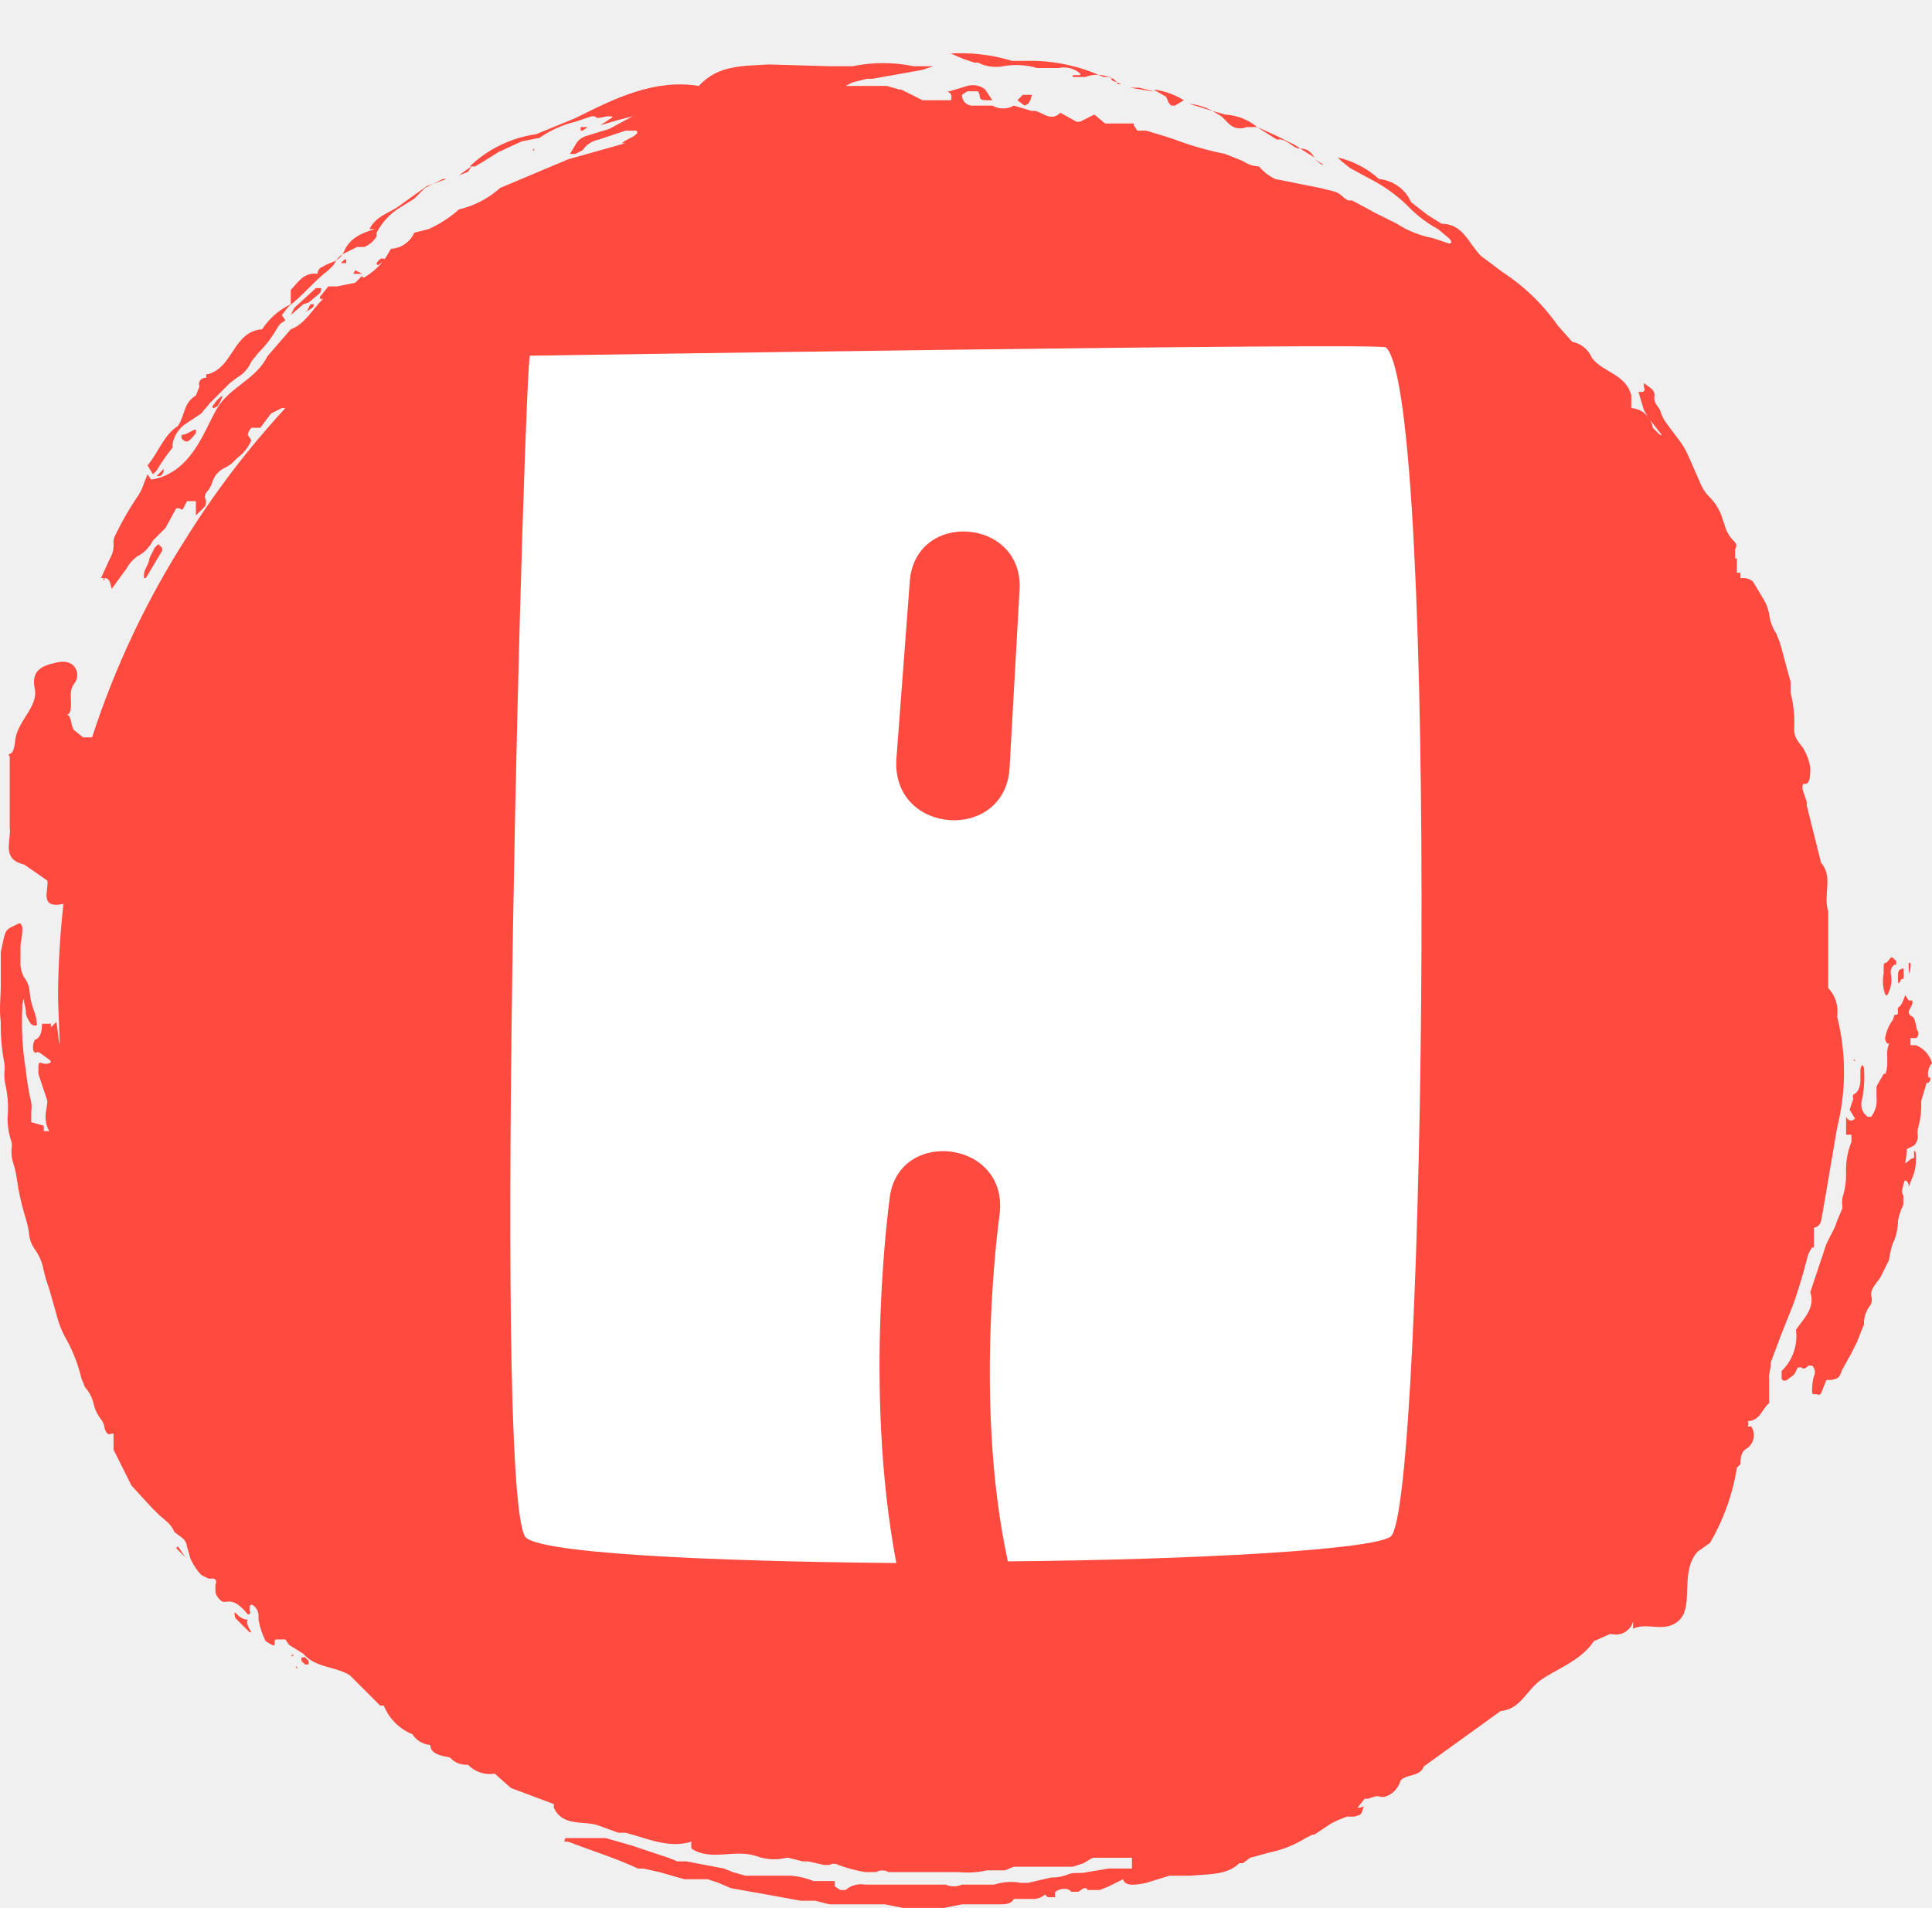
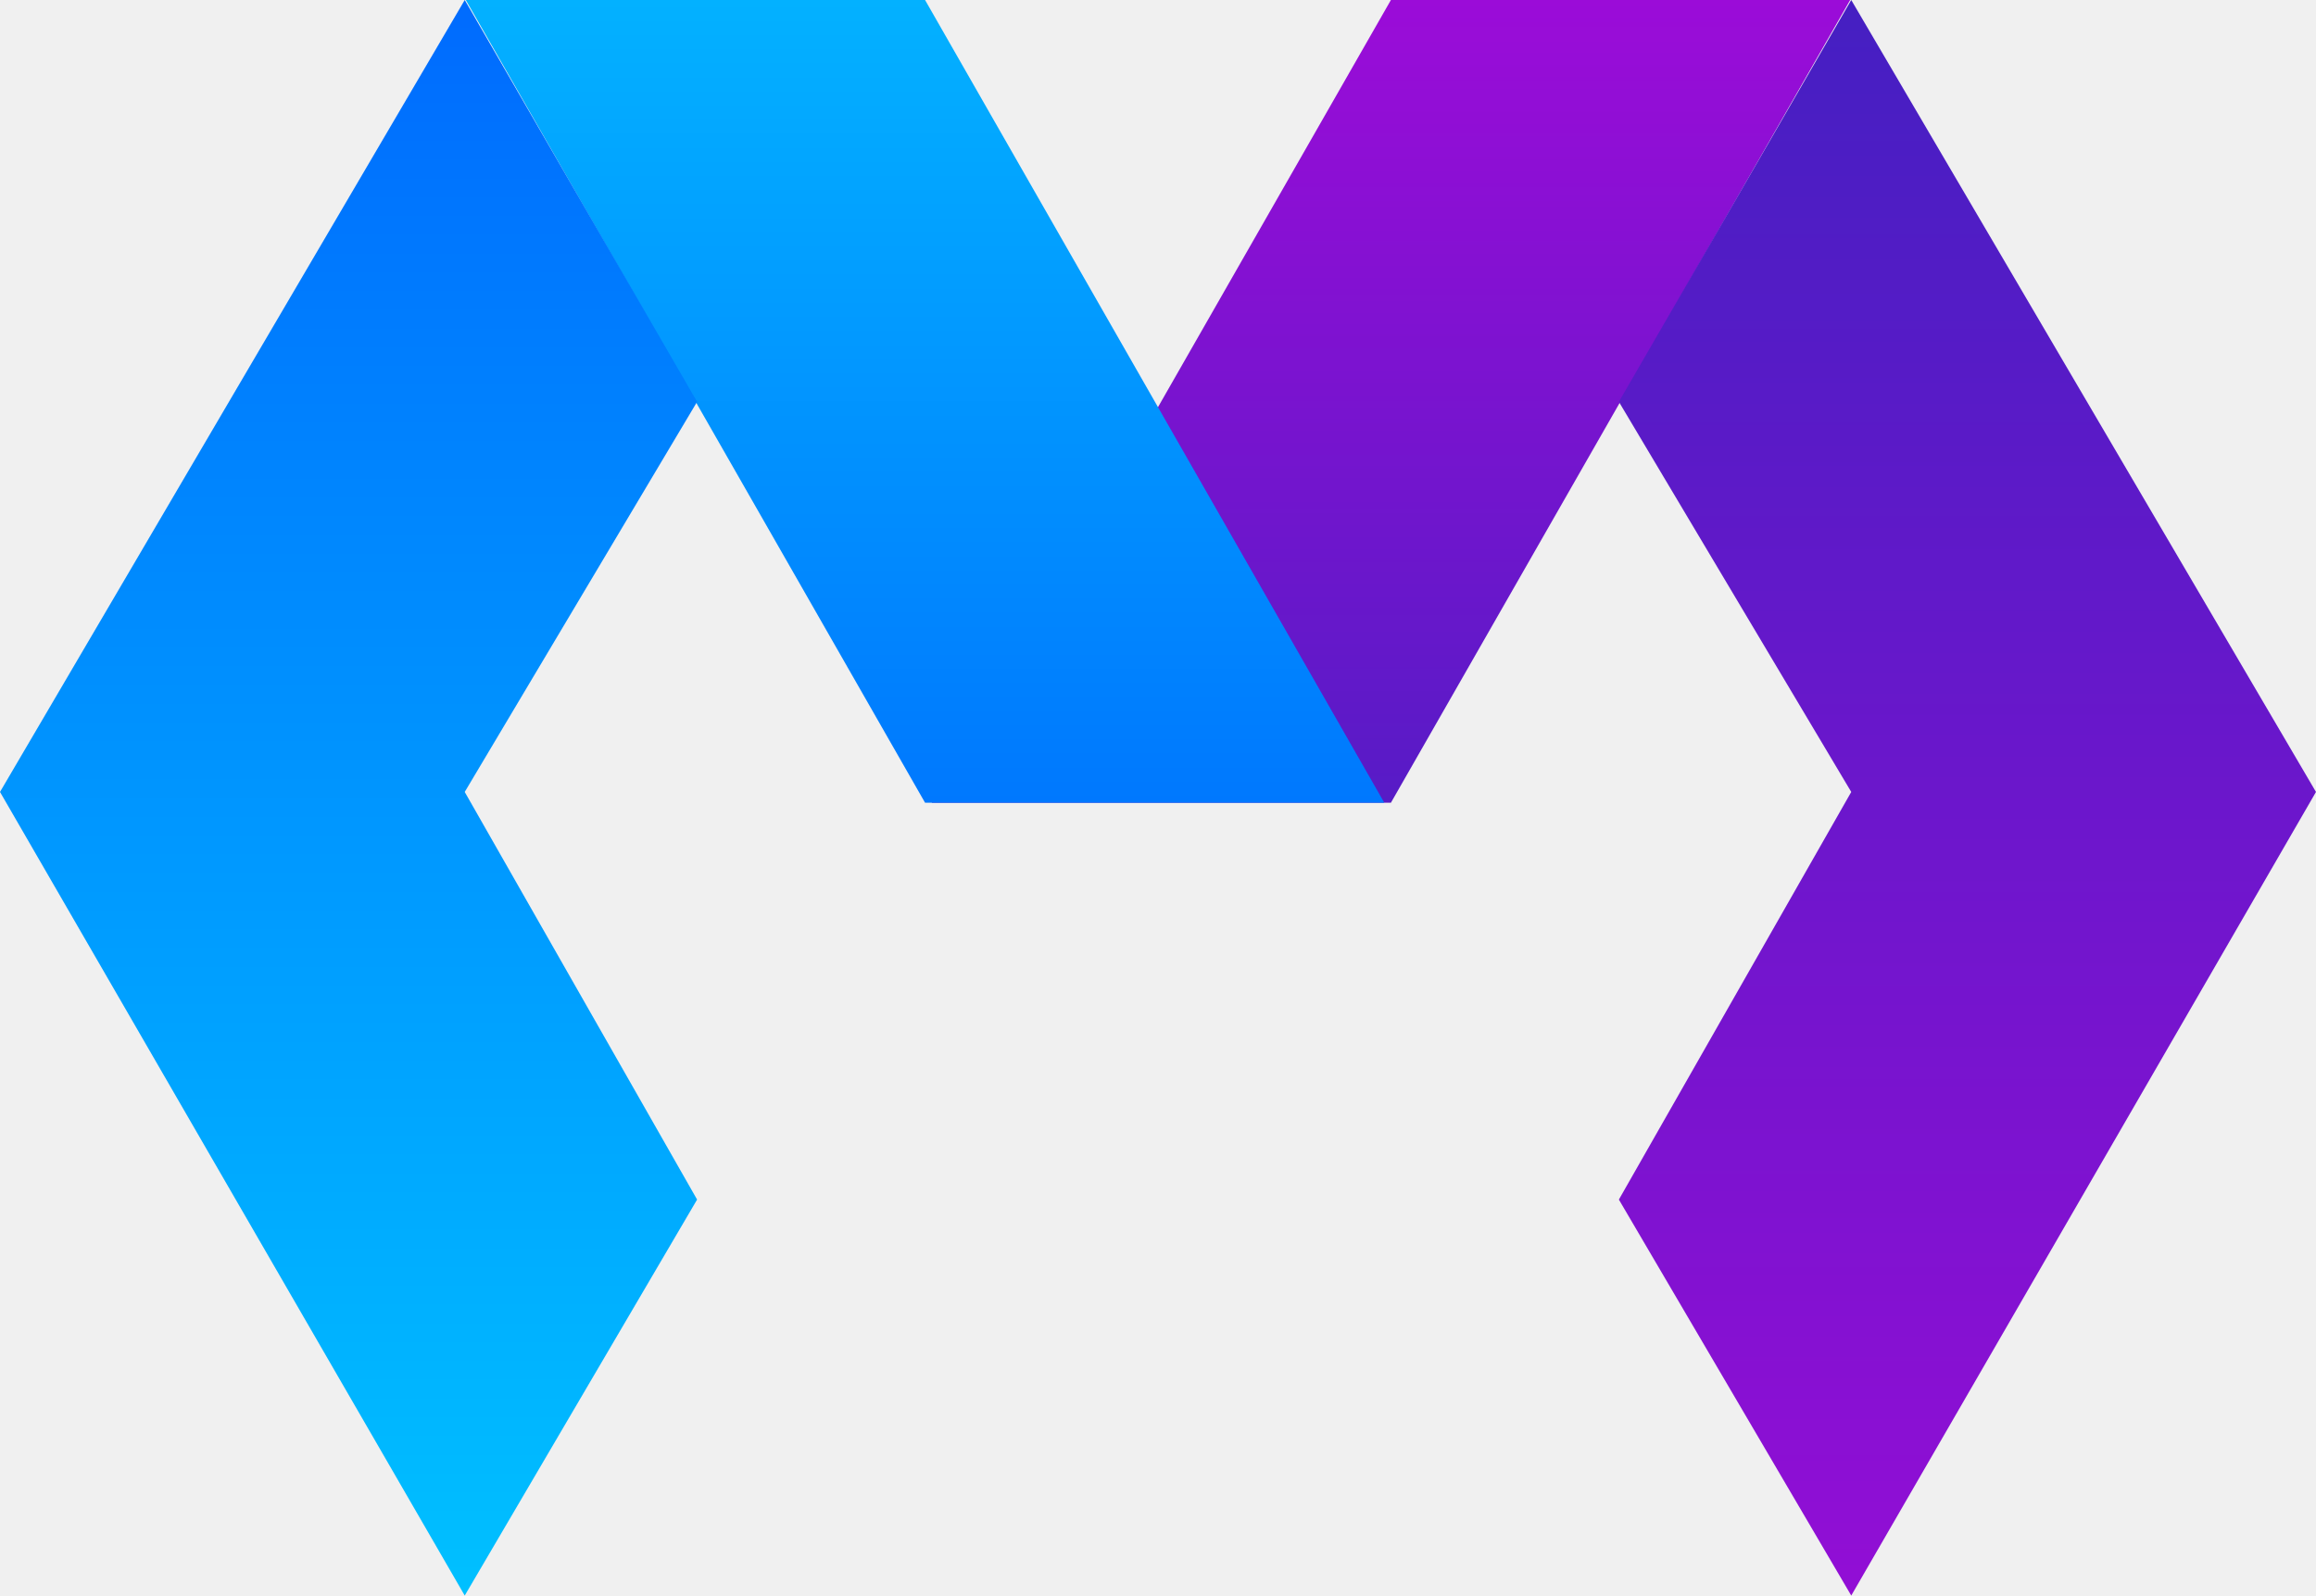
- <svg xmlns="http://www.w3.org/2000/svg" width="308.761" height="304.916" viewBox="0 0 106.008 104.687" class="css-1j8o68f" version="1.1" id="svg23">
-   <defs id="SvgjsDefs2684" />
-   <g id="SvgjsG2685" featurekey="rootContainer" transform="matrix(0.9820593,0,0,0.9820593,-0.05456052,0)" fill="#ff4a3f">
-     <g id="g17">
-       <path d="M19.8 15.3h.5l-.4-.2zm.5.1zm.8-.7c0 .1 0 .1.1.1l.4-.3c-.2-.1-.3-.1-.5.2zm.4-.2zm-4.1 2.3zm-.2.6l.3-.2c.1-.1.1-.2.1-.2h-.2l-.2.4c-.1-.1-.1 0 0 0zm2.2-2.9h-.1l-.2.2h.3zm-2.1 2.4l.6-.5c.1-.1.1-.2.1-.3h-.3l-1.2 1.1-.2.4.7-.6zm-1.1.8z" id="path3" />
-       <path d="M9.7 25v-.2a1.7 1.7 0 0 1 .7-1.1l.9-.6.5-.6.7-.7.4-.4.4-.3a1.9 1.9 0 0 0 .8-.9l.4-.5a5.9 5.9 0 0 0 1-1.3l.2-.3.3-.2-.2-.3.4-.5c.8-.6 1.4-1.4 2.2-2l.3-.3a1.4 1.4 0 0 1 .5-.6l.8-.4h.4a1.4 1.4 0 0 0 .7-.6V13a3.5 3.5 0 0 1 1.3-1.4l.8-.5.2-.2.4-.4 1-.5h.2l-1.1.4-1.4 1c-.6.5-1.4.6-1.8 1.4h.3c-.7.2-1.4.5-1.7 1.2s-.8.6-1.2.9a.4.4 0 0 0-.3.4c-.8-.1-1.1.5-1.5.9v.8a3.9 3.9 0 0 0-1.6 1.4c-1.6.1-1.6 2.1-3 2.5h-.1a.2.2 0 0 0 0 .2c-.3 0-.5.2-.4.5l-.2.5c-.7.4-.6 1.1-1 1.7-.8.5-1.1 1.5-1.7 2.2l.3.5.2-.2a11.6 11.6 0 0 1 .9-1.3zM53.9 3.3l.6.2h.2a2.2 2.2 0 0 0 1.4.2 4.1 4.1 0 0 1 1.9.1h1.2a1.4 1.4 0 0 1 1.2.3.1.1 0 0 1 0 .1H60a.1.1 0 0 0 0 .1h.7a1.8 1.8 0 0 1 1.3 0c.2 0 .1.1.2.2l.5.2h-.2c-.2-.4-.5-.4-.8-.4a9.7 9.7 0 0 0-4.3-.9h-.8A9.8 9.8 0 0 0 53 3h.2zm7.3 3.1zM50.3 4.7zm10.9 1.7h.2-.2zM19 14.7zm32.1-10zm17.6 2.2a.9.9 0 0 0 1 .2h.6a3.1 3.1 0 0 0-1.8-.7l-.7-.2.5.3zm-3.4-1.3c0 .1.1.2.2.3h.2l.5-.3a4.2 4.2 0 0 0-1.7-.6l.7.4zm7.4 2.7l.8.5c-.2-.3-.4-.5-.8-.5z" id="path5" />
-       <path d="M99 76.1l.6-1.6.6-1.5c.2-.5.6-1.8.8-2.6a1.7 1.7 0 0 1 .3-.7h.1v-1.1c.5-.1.4-.6.5-.9l.8-4.7a12.7 12.7 0 0 0 0-6.2 1.9 1.9 0 0 0-.5-1.6v-4.3c-.3-.9.3-1.9-.4-2.7L101 45a.4.4 0 0 0 0-.2l-.2-.6a.5.5 0 0 1 0-.4h.1c.3 0 .3-.5.3-.9a3 3 0 0 0-.4-1.1l-.3-.4a1.1 1.1 0 0 1-.2-.7 6.7 6.7 0 0 0-.2-2v-.6c-.2-.7-.4-1.5-.6-2.2l-.2-.5a2.5 2.5 0 0 1-.4-1.1 2.5 2.5 0 0 0-.3-.8l-.6-1a.8.8 0 0 0-.6-.2h-.1V32h-.2v-.8H97V31a.4.4 0 0 0 0-.1v-.2c.1-.2.1-.3-.1-.5a1.8 1.8 0 0 1-.4-.6l-.2-.6a2.9 2.9 0 0 0-.7-1.2 2.2 2.2 0 0 1-.5-.7l-.7-1.6a4.3 4.3 0 0 0-.6-1l-.6-.8a2.4 2.4 0 0 1-.4-.8l-.2-.3a.6.6 0 0 1-.1-.5.5.5 0 0 0-.2-.4l-.4-.3v.2c.1.2 0 .3-.1.3h-.2l.3 1 .3.5.7.9h-.1l-.2-.2-.2-.2a1.3 1.3 0 0 0-1.2-1.1v-.7c-.3-1.2-1.6-1.3-2.2-2.1a1.5 1.5 0 0 0-1.1-.9l-.8-.9a11.3 11.3 0 0 0-3.1-3l-.8-.6-.4-.3c-.7-.7-1-1.8-2.2-1.8l-.8-.5-.9-.7a2.2 2.2 0 0 0-1.8-1.3 5.1 5.1 0 0 0-2.3-1.2l.2.2.5.4 1.3.7a8.5 8.5 0 0 1 2.1 1.6 6.8 6.8 0 0 0 1.5 1.1l.6.5c.1.1.2.2.1.3H81l-.9-.3a5.6 5.6 0 0 1-2-.8l-1.2-.6-1.3-.7h-.2c-.3-.1-.4-.4-.8-.5l-.8-.2-2.5-.5a2.6 2.6 0 0 1-.9-.7 1.7 1.7 0 0 1-.9-.3l-1-.4a18.1 18.1 0 0 1-2.8-.8l-.6-.2-1-.3h-.5l-.2-.3v-.1h-1.6l-.6-.5-.4.2-.4.2h-.2l-.9-.5c-.6.6-1.1-.2-1.6-.1l-1-.3a1.2 1.2 0 0 1-1.2 0h-1.2a.6.6 0 0 1-.5-.6l.3-.2h.6a.7.7 0 0 1 .1.3c0 .2.2.2.5.2h.2l-.4-.6a1.1 1.1 0 0 0-1-.2l-1 .3H53c.3.2.2.3.2.5h-1.6l-.4-.2-.8-.4h-.1l-.7-.2h-2.3l.4-.2.8-.2h.3l1.7-.3 1.1-.2.6-.2h-1.1a8.4 8.4 0 0 0-3.4 0h-1.3L43 3.6c-1.4.1-2.8 0-3.9 1.2-2.5-.4-4.7.7-6.9 1.8l-2.2.9a6.7 6.7 0 0 0-3.7 1.8h.3l.5-.3.8-.5 1.3-.6 1-.2a6 6 0 0 1 2-.9l.9-.3h.2c.1.2.5 0 .7 0h.2c.1 0 .1.1 0 .1l-.6.4 1-.3.8-.2-1.3.7-1.3.4a1 1 0 0 0-.6.5l-.3.5h.3l.4-.2a1.4 1.4 0 0 1 .9-.6l1.5-.5h.5a.1.1 0 0 1 .1.2c-.2.2-.6.3-.8.5h.2l-3.2.9-3.8 1.6a5.2 5.2 0 0 1-2.3 1.2 6.6 6.6 0 0 1-1.7 1.1l-.8.2a1.5 1.5 0 0 1-1.3.9l-.3.5a3.7 3.7 0 0 1-1.2 1.1h-.1v-.1l-.2.2-.2.2-1 .2h-.5l-.4.5c-.1.1-.1.2 0 .2h.1c-.6.6-1 1.4-1.8 1.7L15 19.9c-.6 1.2-1.8 1.6-2.6 2.6s-1.4 3.9-3.9 4.3l-.2-.3-.2.5a2.7 2.7 0 0 1-.4.8 16.9 16.9 0 0 0-1.2 2.1.8.8 0 0 0-.1.5 1.4 1.4 0 0 1-.2.8l-.5 1.1h.2c.3 0 .3.3.4.6l.8-1.1a2.2 2.2 0 0 1 .6-.7 2 2 0 0 0 .9-.9l.3-.3.4-.4.6-1.1h.2c.1.1.1.1.2 0l.2-.4h.5v.8l.5-.5a.5.5 0 0 0 0-.5.4.4 0 0 1 .1-.3 1.5 1.5 0 0 0 .3-.5 1.3 1.3 0 0 1 .8-.9l.3-.2.3-.3a2.4 2.4 0 0 0 .8-1l-.2-.3c0-.1.1-.3.2-.4h.5l.6-.8.6-.3h.2a48.8 48.8 0 0 0-5.5 7.2h-.1.1a48.4 48.4 0 0 0-5.3 11.2h-.5l-.5-.4c-.2-.2-.1-.7-.4-.9h.1c.3-.5-.1-1.2.3-1.7s.1-1.4-.9-1.2-1.5.5-1.3 1.5-1 1.8-1.1 2.9-.5.5-.3.9v3.9c.1.8-.5 1.8.8 2.1l1.3.9c.1.5-.5 1.6.9 1.3a49.2 49.2 0 0 0-.3 5c0 1.1.1 2.2.1 3.3v-.4c-.1-.4-.1-.8-.2-1.3l-.3.3v-.2h-.5c0 .5-.1.8-.4.9a.9.9 0 0 0-.1.5c0 .1.1.3.2.2s.4.2.7.4-.2.3-.4.2-.2.1-.2.3v.3l.5 1.5c0 .3-.1.6-.1.9a1.7 1.7 0 0 0 .2.8h-.3v-.3l-.7-.2v-.6a1.5 1.5 0 0 0 0-.5 14.6 14.6 0 0 1-.3-1.8 16.6 16.6 0 0 1-.2-3.5.9.9 0 0 1 .1-.5v.2a2.9 2.9 0 0 1 .1.5.8.8 0 0 0 .1.4c.1.2.2.4.4.4s.1-.1.1-.2a2.1 2.1 0 0 0-.1-.5 4.2 4.2 0 0 1-.3-1.3 1.5 1.5 0 0 0-.3-.7 1.6 1.6 0 0 1-.2-.9v-.8c0-.3.1-.6.1-.9a.5.5 0 0 0-.1-.4h-.1c-.8.4-.7.2-1 1.6V55c0 .7-.1 1.4 0 2.1a10.8 10.8 0 0 0 .2 2.3 1.8 1.8 0 0 1 0 .5 3.1 3.1 0 0 0 .1.9 5.9 5.9 0 0 1 .1 1.3 3.9 3.9 0 0 0 .2 1.7 1.2 1.2 0 0 1 0 .4 2.1 2.1 0 0 0 .1.8 4.9 4.9 0 0 1 .2.9 14 14 0 0 0 .5 2.2 5 5 0 0 1 .2 1 1.7 1.7 0 0 0 .3.7 2.9 2.9 0 0 1 .5 1.2 8.5 8.5 0 0 0 .3 1l.4 1.4a5.4 5.4 0 0 0 .6 1.5 8.5 8.5 0 0 1 .8 2.1l.2.5a2.1 2.1 0 0 1 .5 1 2.1 2.1 0 0 0 .4.8 1 1 0 0 1 .2.5c.1.3.2.4.4.3h.1v.9l.5 1 .5 1 1.1 1.2.4.4c.3.3.7.5.9 1l.4.3a.7.7 0 0 1 .3.5l.2.7a3.3 3.3 0 0 0 .6.9l.4.2h.3a.2.2 0 0 1 .1.3 2.5 2.5 0 0 0 0 .5.9.9 0 0 0 .4.5h.2c.4-.1.8.2 1.2.7h.1c0-.1.1-.1 0-.2v-.2c0-.1.1-.2.2-.1a.7.7 0 0 1 .3.6v.2a4.3 4.3 0 0 0 .4 1.2c.5.3.5.3.5.1s0-.2.2-.2h.4l.2.3.8.5c.7.8 1.8.7 2.6 1.2l1.7 1.7h.2a2.9 2.9 0 0 0 1.6 1.6 1.3 1.3 0 0 0 1 .6c0 .5.6.6 1.1.7a1.2 1.2 0 0 0 .8.4h.2a1.7 1.7 0 0 0 1.5.5l.9.8 2.4.9v.2c.5 1.1 1.7.7 2.5 1l1.1.4h.4c1.2.3 2.4.9 3.7.5a.7.7 0 0 0 0 .4c1.1.7 2.4 0 3.6.4a2.9 2.9 0 0 0 1.7.1h.1l.8.2h.3l.9.2h.3a.5.5 0 0 1 .5 0 7.9 7.9 0 0 0 1.5.4h.6a.7.7 0 0 1 .7 0h3.9a5 5 0 0 0 1.6-.1h1l.5-.2H60l.6-.2.5-.3h2.2v.6H62l-1.2.2c-.4.1-.7 0-1 .1a2.4 2.4 0 0 1-1 .2l-1.3.3h-.4a3.1 3.1 0 0 0-1.5.1h-1.8a1.1 1.1 0 0 1-.9 0h-4.5a1.3 1.3 0 0 0-1.1.3H47l-.3-.2v-.3h-1.2a4.1 4.1 0 0 0-1.3-.3h-2.5l-.7-.2-.5-.2-2.1-.4h-.5l-.5-.2-2.1-.7-1.4-.4h-2.2c-.1 0-.1.1-.1.2h.2c1.3.5 2.6.9 3.9 1.5h.3l.9.2 1.4.4h1.3l.6.2.7.3 1.7.3 1.1.2 1.1.2h.8l.8.2h3.1l1 .2h2.3l1-.2H56c.4 0 .6-.1.7-.3h1a1 1 0 0 0 .8-.3c-.1.1 0 .1.1.2h.4v-.2c0-.1 0-.1.2-.2s.6-.1.7.1h.4l.3-.2c.2 0 .2 0 .2.1h.7l.5-.2.8-.4c.1.3.4.4 1.3.2l1.3-.4h1.2c.9-.1 2 0 2.7-.7h.2l.4-.3 1.1-.3a6.1 6.1 0 0 0 2-.8l.4-.2h.1l.9-.6.4-.2.5-.2h.4c.4-.1.4-.1.5-.4s0-.1-.2-.1h-.1l.4-.5h.2c.3-.1.5-.2.7-.1h.2a1.3 1.3 0 0 0 .9-.9c.3-.4 1.1-.2 1.3-.8l4.3-3.1c1.1-.1 1.4-1.1 2.2-1.7s2.3-1.1 3-2.2l.9-.4h.1a1 1 0 0 0 1.2-.7v.4c.8-.4 1.8.3 2.6-.5s0-2.7 1-3.8l.7-.5a12.1 12.1 0 0 0 1.5-4.2l.2-.2c0-.3 0-.7.4-.9a.9.9 0 0 0 .2-1.2h-.2a.3.3 0 0 0 0-.3c.7 0 .8-.7 1.2-1V77a.5.5 0 0 1 0-.2 3.8 3.8 0 0 0 .1-.7zM5.9 32.2z" id="path7" />
-       <path d="M26.4 9.3l-.3.2-.4.3.5-.2zm6.1-2h.1l.3-.2h-.4zm-2.6 1l-.1.1h.1v-.1zm-1.5 1.4zm1.3-.2zm-6.3 3.1zM9.2 26.2l-.4.4H9a.4.4 0 0 0 .2-.4zm3-3.5a2.1 2.1 0 0 0 .3-.6 1.5 1.5 0 0 0-.5.5c-.1.1-.1.2 0 .2zM11 24.2V24c-.2 0-.5.3-.8.3v.2c.3.3.4.2.8-.3zm3 66.2zM73.9 9.2h.1l-.5-.3zm-2.5-1.4c.5-.1.8.4 1.2.5h.1l-.3-.2-1-.5-1.1-.5.3.2zM52.8 3.1zm11.7 2h-.1l-1.2-.2h.5zm2 .7l1.3.4a3.3 3.3 0 0 0-1.3-.4zm-9 0a1 1 0 0 0 .2-.5h-.5l-.3.3.4.3zm9 1.6zM49.9 4.2zm2.9.7zM48.5 4zm13.8 2.1a.5.5 0 0 0 0 .1zm44.8 52.3h-.3V58h.3c.1 0 .2-.3.1-.4s-.1-.7-.3-.8a.3.3 0 0 1-.2-.3l.2-.4a.4.4 0 0 0 0-.2h-.2l-.2-.3c-.1.3-.2.6-.4.7a.5.5 0 0 0 0 .2c0 .1 0 .2-.1.2h-.1a1.1 1.1 0 0 1-.1.3 2.3 2.3 0 0 0-.4.9.4.4 0 0 0 .1.4h.1a1.7 1.7 0 0 0-.1.8v.4a1.8 1.8 0 0 1-.1.5h-.1l-.4.7v.6a1.5 1.5 0 0 1-.3 1.1h-.2l-.2-.2a.9.9 0 0 1-.1-.8 6.5 6.5 0 0 0 .1-1.7c0-.1-.1-.2-.1-.2a.5.5 0 0 0-.1.3v.6c0 .2-.1.6-.3.7s-.1.2-.1.3l-.2.6.3.5c-.2.2-.4.1-.5-.1v1h.3v.4a4.2 4.2 0 0 0-.3 1.4 3.3 3.3 0 0 0 0 .4 4 4 0 0 1-.2 1.3 2 2 0 0 0 0 .6l-.3.7a3.2 3.2 0 0 1-.3.7l-.3.6-.9 2.7c.3.9-.4 1.5-.8 2.1a2.7 2.7 0 0 1-.8 2.3v.4c0 .1.1.2.3.1l.4-.3.2-.4h.2c.1.1.2.1.4-.1h.2a.5.5 0 0 1 .1.6 2.9 2.9 0 0 0-.1.8c0 .1 0 .2.1.2h.2c.1.1.2 0 .3-.3l.2-.5h.3c.4-.1.4-.1.6-.6l.5-.9.3-.6.4-1a1.6 1.6 0 0 1 .3-1 .6.6 0 0 0 .1-.6c0-.2 0-.3.2-.6l.3-.4.5-1a4.7 4.7 0 0 1 .2-.9 3 3 0 0 0 .3-1.3 3.8 3.8 0 0 1 .3-.9v-.5c-.1-.2-.1-.2 0-.6s.1-.2.2-.2a.4.4 0 0 1 .1.3l.2-.5a2.3 2.3 0 0 0 .2-.9v-.3c0-.1 0-.3-.1-.3v.4c-.2 0-.3.2-.5.3a6.4 6.4 0 0 0 .1-.8l.4-.2a.7.7 0 0 0 .2-.6 1.4 1.4 0 0 1 0-.3 4.8 4.8 0 0 0 .2-1.4v-.2l.3-1h.1a.3.3 0 0 0 .1-.3h-.1a.9.9 0 0 1 .2-.8 1.5 1.5 0 0 0-.9-1zm-1.2 7.8zm-.2-9.9zm0 0zM9.1 30.8a.3.3 0 0 0 0-.2l-.2-.2-.2.2-.3.6c0 .3-.3.6-.3.9v.2h.1zm96.3 24.8h.1a1.7 1.7 0 0 0 .2-1.2.5.5 0 0 1 .2-.5h.1v-.2l-.2-.2h-.1c-.1.1-.2.3-.3.3s-.1.1-.1.3v.3a2.2 2.2 0 0 0 .1 1.2zM13.2 90.1c-.1 0 0 .2 0 .3l.8.8h.1c-.2-.3-.3-.6-.2-.7a.9.9 0 0 1-.5-.2zm.8.3zm92.3-35.7h.1a2 2 0 0 0 0-.6c-.3.1-.3.1-.3.6s.1.1.2 0z" id="path9" />
-       <path d="M106.7 62a.6.6 0 0 0 .1-.5c0-.1-.1-.2-.1-.1h-.2v.2c0 .4.1.5.2.4zm.1-8.2h-.1v.6a1 1 0 0 0 .1-.6zM17.1 92.6h-.2v.2l.2.2h.2v-.2zm86.6-33.3c0-.1 0-.1-.1-.1zM9.9 86.5l.5.5-.4-.6z" id="path11" />
-       <circle cx="10.5" cy="87.1" transform="rotate(-24.8 10.4 87.159)" id="circle13" />
-       <path d="M9.7 30.1h-.1v.2-.2h.1zm83.2-6.6l-.2-.3h-.1zm-14.7 77.1zM5.9 32.2zm-.1.2a.3.3 0 0 0 .1-.2v.2zm1.9-4.9zM61.5 2.4zm42.8 58.2v.1-.1zM16.4 92.5h-.1c.1.1.2 0 .1-.1zm.2.7h.1l-.1-.1v.1zm73.9-71.3zm15.2 34.4zM14.6 91.7zm92.1-37zm-.8 11.4zM34.6 0z" id="path15" />
-     </g>
-   </g>
-   <g id="SvgjsG2686" featurekey="nameFeature-0" transform="matrix(2.284354,0,0,2.284354,27.98006,-5.60952)" fill="#ffffff">
-     <path d="M9.6 16.48 l-0.32 4.24 c-0.08 1.8 2.6 1.96 2.72 0.2 l0.24 -4.28 c0.12 -1.76 -2.56 -1.96 -2.64 -0.16 z M0.48 11 l0 0 c0.04 0 20.48 -0.32 20.56 -0.2 c1.28 1.12 0.96 27.8 0.12 28.56 c-0.4 0.32 -4.64 0.56 -9.2 0.6 c-0.84 -3.84 -0.2 -8.32 -0.2 -8.32 c0.24 -1.8 -2.44 -2.12 -2.64 -0.4 c0 0.04 -0.64 4.52 0.16 8.76 c-4.56 -0.04 -8.68 -0.24 -8.92 -0.64 c-0.8 -1.44 0 -28.28 0.12 -28.36 z" id="path20" />
-   </g>
+ <svg xmlns="http://www.w3.org/2000/svg" id="Layer_1" data-name="Layer 1" viewBox="0 0 933.22 643">
+   <defs>
+     <style>
+       .cls-1 {
+         fill: url(#linear-gradient);
+       }
+ 
+       .cls-1, .cls-2, .cls-3, .cls-4 {
+         stroke-width: 0px;
+       }
+ 
+       .cls-2 {
+         fill: url(#linear-gradient-2);
+       }
+ 
+       .cls-3 {
+         fill: url(#linear-gradient-3);
+       }
+ 
+       .cls-4 {
+         fill: url(#linear-gradient-4);
+       }
+     </style>
+     <linearGradient id="linear-gradient" x1="560.46" y1="644" x2="560.46" y2="320.5" gradientTransform="translate(0 644) scale(1 -1)" gradientUnits="userSpaceOnUse">
+       <stop offset="0" stop-color="#9b0cd8" />
+       <stop offset="1" stop-color="#571bc6" />
+     </linearGradient>
+     <linearGradient id="linear-gradient-2" x1="372.75" y1="644" x2="372.75" y2="320.5" gradientTransform="translate(0 644) scale(1 -1)" gradientUnits="userSpaceOnUse">
+       <stop offset="0" stop-color="#03b1ff" />
+       <stop offset="1" stop-color="#0078fe" />
+     </linearGradient>
+     <linearGradient id="linear-gradient-3" x1="140.45" y1="644" x2="140.45" y2="1" gradientTransform="translate(0 644) scale(1 -1)" gradientUnits="userSpaceOnUse">
+       <stop offset="0" stop-color="#006bfe" />
+       <stop offset="1" stop-color="#00c0ff" />
+     </linearGradient>
+     <linearGradient id="linear-gradient-4" x1="792.77" y1="644" x2="792.77" y2="1" gradientTransform="translate(0 644) scale(1 -1)" gradientUnits="userSpaceOnUse">
+       <stop offset="0" stop-color="#451fc2" />
+       <stop offset="1" stop-color="#920ed5" />
+     </linearGradient>
+   </defs>
+   <path class="cls-1" d="m560.46,0h185.05l-185.05,323.5h-185.05L560.46,0Z" />
+   <path class="cls-2" d="m372.75,0h-185.05l185.05,323.5h185.05L372.75,0Z" />
+   <path class="cls-3" d="m187.26,319.15l93.63-157.23L187.26,0,0,319.15l187.26,323.85,93.63-159.58-93.63-164.27Z" />
+   <path class="cls-4" d="m745.95,319.15l-93.63-157.23L745.95,0l187.26,319.15-187.26,323.85-93.63-159.58,93.63-164.27Z" />
</svg>
